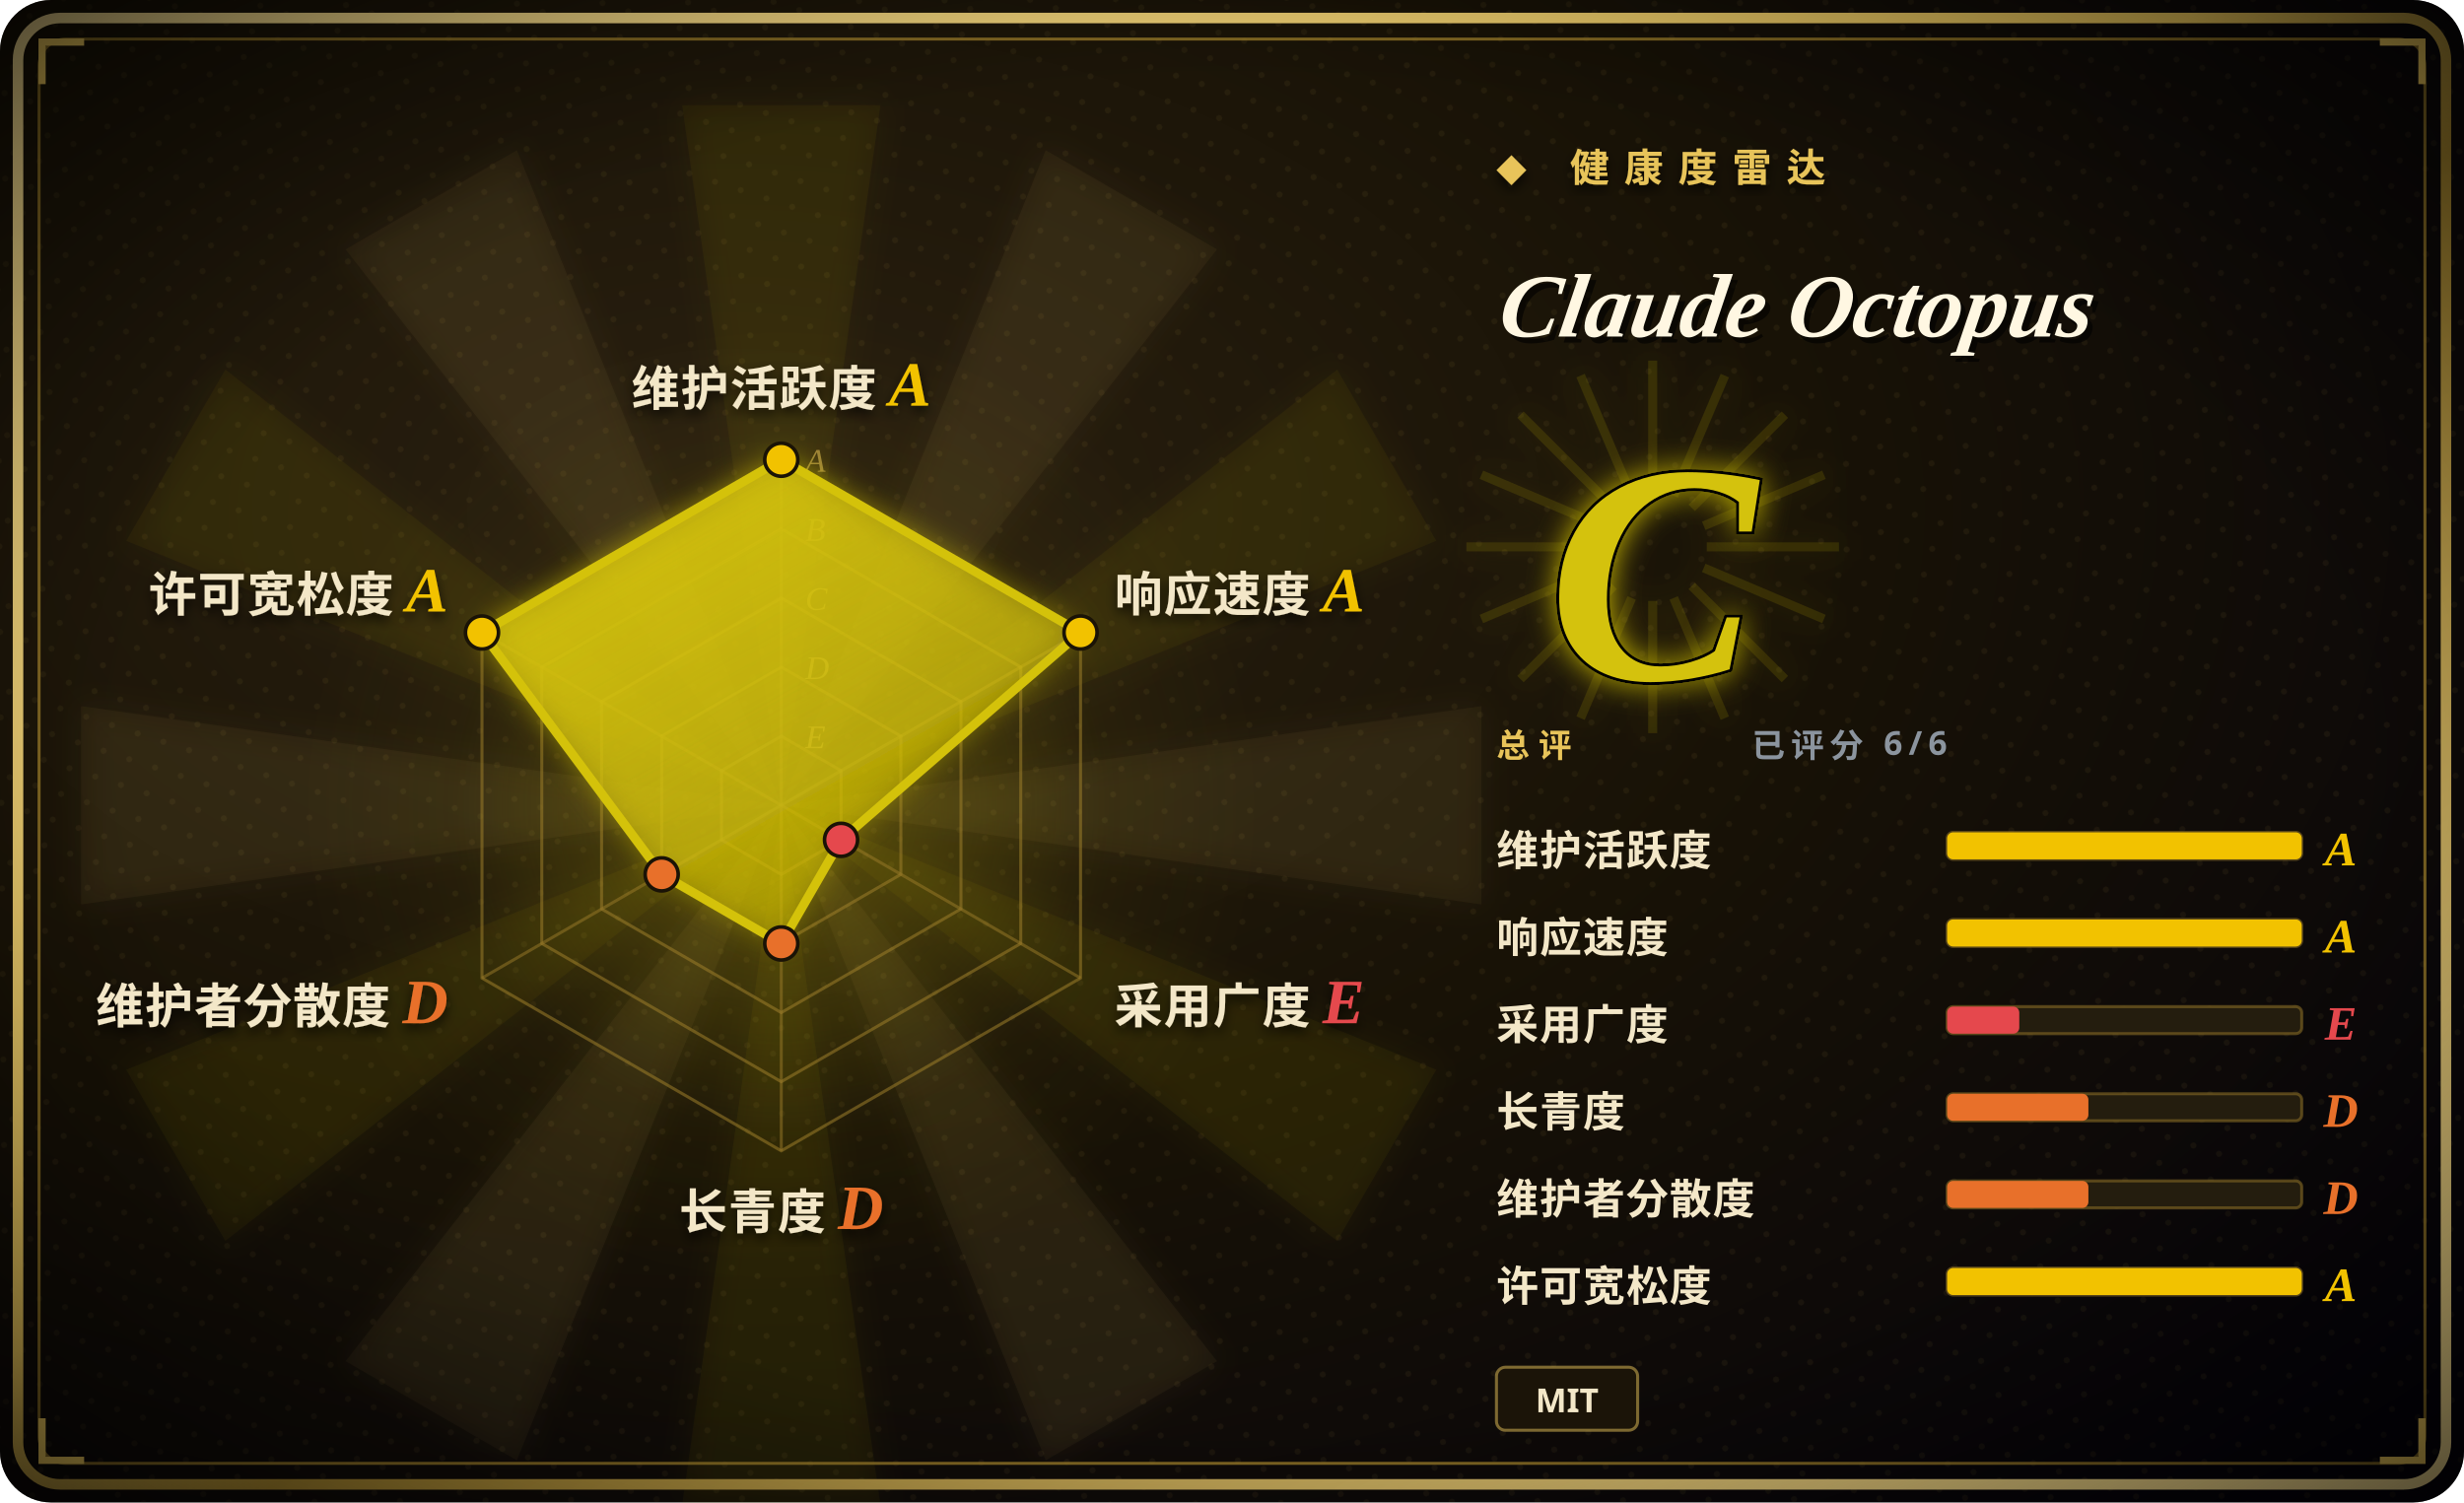
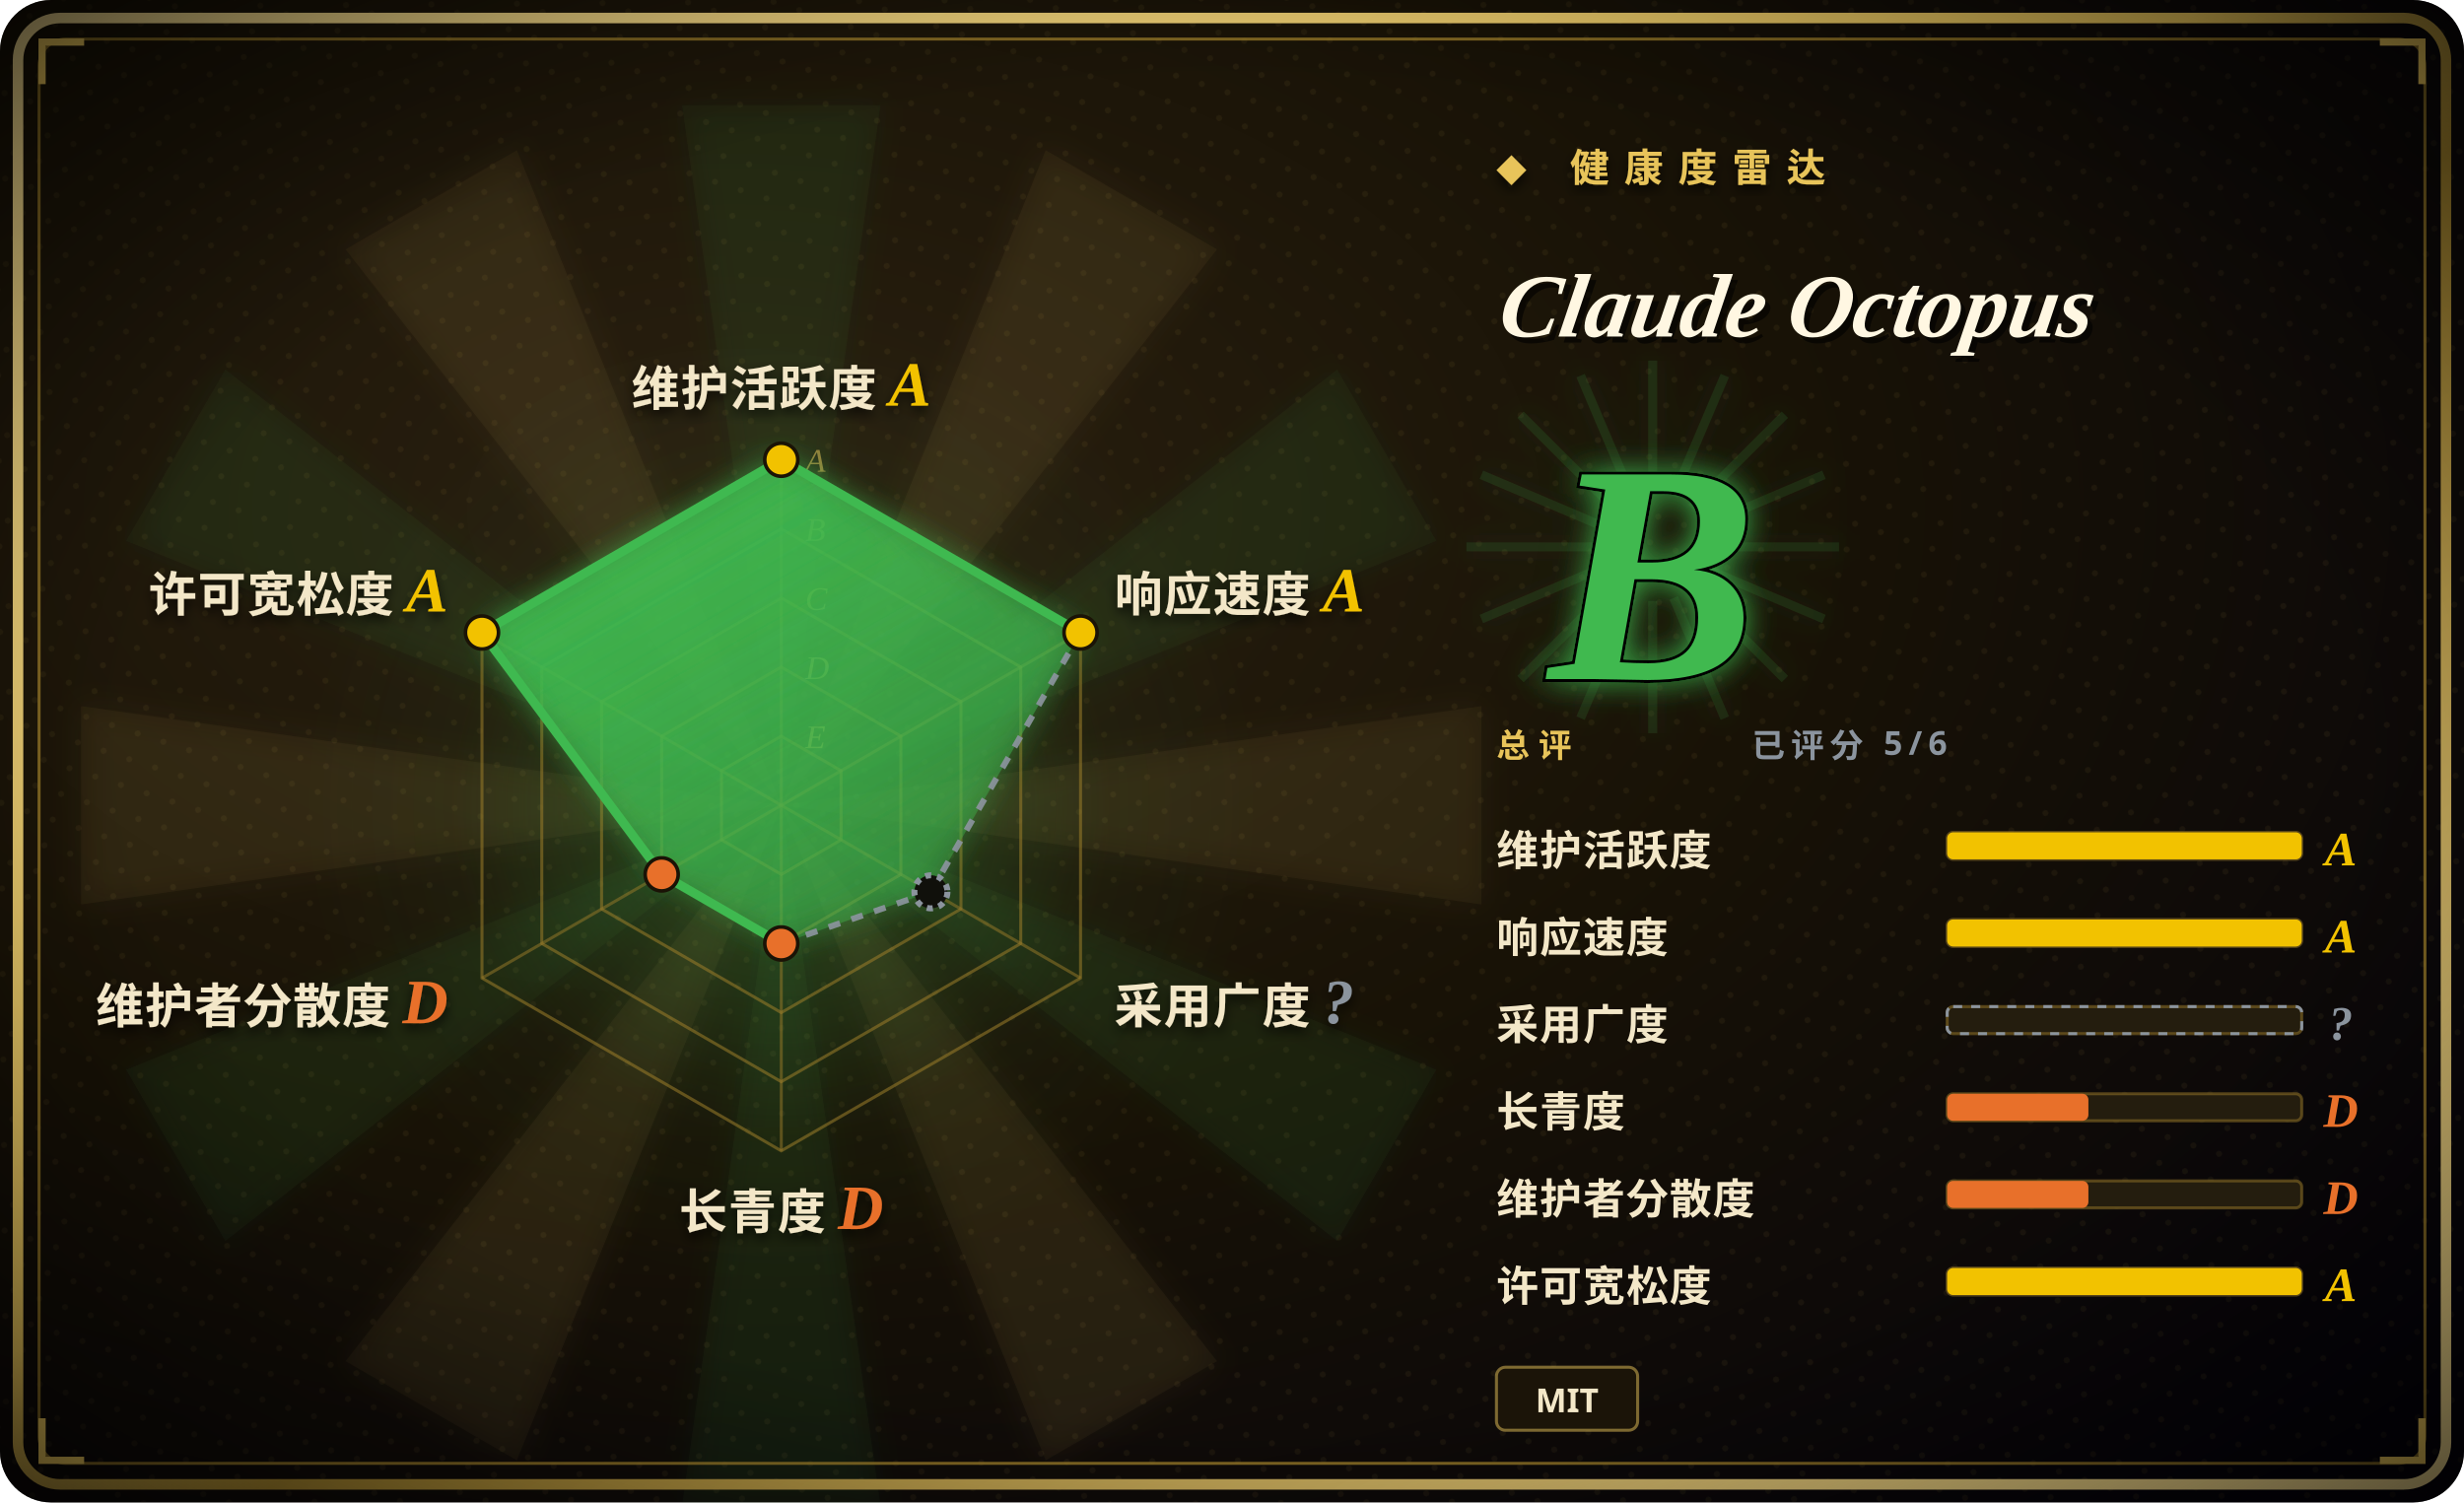
<svg xmlns="http://www.w3.org/2000/svg" width="820" height="500" viewBox="0 0 820 500">
  <defs>
    <radialGradient id="bg" cx="30%" cy="34%" r="90%">
      <stop offset="0%" stop-color="#2a2010" />
      <stop offset="48%" stop-color="#181206" />
      <stop offset="100%" stop-color="#05030a" />
    </radialGradient>
    <radialGradient id="vig" cx="50%" cy="50%" r="72%">
      <stop offset="62%" stop-color="#000000" stop-opacity="0" />
      <stop offset="100%" stop-color="#000000" stop-opacity="0.72" />
    </radialGradient>
    <linearGradient id="frame" x1="0" y1="0" x2="1" y2="1">
      <stop offset="0%" stop-color="#f6dd92" />
      <stop offset="45%" stop-color="#E8C45A" />
      <stop offset="55%" stop-color="#9c7d2a" />
      <stop offset="100%" stop-color="#f6dd92" />
    </linearGradient>
    <linearGradient id="poly" x1="0" y1="0" x2="0.7" y2="1">
-       <stop offset="0%" stop-color="#D4C20A" stop-opacity="0.92" />
-       <stop offset="100%" stop-color="#D4C20A" stop-opacity="0.34" />
+       <stop offset="0%" stop-color="#3FB950" stop-opacity="0.92" />
+       <stop offset="100%" stop-color="#3FB950" stop-opacity="0.34" />
    </linearGradient>
    <radialGradient id="halo" cx="50%" cy="50%" r="50%">
-       <stop offset="0%" stop-color="#D4C20A" stop-opacity="0.34" />
-       <stop offset="68%" stop-color="#D4C20A" stop-opacity="0.04" />
-       <stop offset="100%" stop-color="#D4C20A" stop-opacity="0" />
+       <stop offset="0%" stop-color="#3FB950" stop-opacity="0.34" />
+       <stop offset="68%" stop-color="#3FB950" stop-opacity="0.04" />
+       <stop offset="100%" stop-color="#3FB950" stop-opacity="0" />
    </radialGradient>
    <filter id="glow" x="-60%" y="-60%" width="220%" height="220%">
      <feGaussianBlur stdDeviation="5" result="b" />
      <feMerge>
        <feMergeNode in="b" />
        <feMergeNode in="SourceGraphic" />
      </feMerge>
    </filter>
    <filter id="soft" x="-30%" y="-30%" width="160%" height="160%">
      <feDropShadow dx="0" dy="2" stdDeviation="2" flood-color="#000" flood-opacity="0.7" />
    </filter>
    <pattern id="halftone" width="9" height="9" patternUnits="userSpaceOnUse" patternTransform="rotate(18)">
      <circle cx="2" cy="2" r="1" fill="#E8C45A" fill-opacity="0.06" />
    </pattern>
  </defs>
  <rect width="820" height="500" rx="17" fill="url(#bg)" />
  <rect width="820" height="500" rx="17" fill="url(#halftone)" />
  <g opacity="0.5" filter="url(#glow)">
    <path d="M260,268 L493,235 L493,301 Z" fill="#E8C45A" fill-opacity="0.10" />
-     <path d="M260,268 L478,356 L445,413 Z" fill="#D4C20A" fill-opacity="0.10" />
+     <path d="M260,268 L478,356 L445,413 Z" fill="#3FB950" fill-opacity="0.10" />
    <path d="M260,268 L405,453 L348,486 Z" fill="#E8C45A" fill-opacity="0.10" />
-     <path d="M260,268 L293,501 L227,501 Z" fill="#D4C20A" fill-opacity="0.10" />
+     <path d="M260,268 L293,501 L227,501 Z" fill="#3FB950" fill-opacity="0.10" />
    <path d="M260,268 L172,486 L115,453 Z" fill="#E8C45A" fill-opacity="0.10" />
-     <path d="M260,268 L75,413 L42,356 Z" fill="#D4C20A" fill-opacity="0.10" />
+     <path d="M260,268 L75,413 L42,356 Z" fill="#3FB950" fill-opacity="0.10" />
    <path d="M260,268 L27,301 L27,235 Z" fill="#E8C45A" fill-opacity="0.10" />
-     <path d="M260,268 L42,180 L75,123 Z" fill="#D4C20A" fill-opacity="0.10" />
+     <path d="M260,268 L42,180 L75,123 Z" fill="#3FB950" fill-opacity="0.10" />
    <path d="M260,268 L115,83 L172,50 Z" fill="#E8C45A" fill-opacity="0.10" />
-     <path d="M260,268 L227,35 L293,35 Z" fill="#D4C20A" fill-opacity="0.10" />
+     <path d="M260,268 L227,35 L293,35 Z" fill="#3FB950" fill-opacity="0.10" />
    <path d="M260,268 L348,50 L405,83 Z" fill="#E8C45A" fill-opacity="0.10" />
-     <path d="M260,268 L445,123 L478,180 Z" fill="#D4C20A" fill-opacity="0.10" />
+     <path d="M260,268 L445,123 L478,180 Z" fill="#3FB950" fill-opacity="0.10" />
  </g>
  <circle cx="260" cy="268" r="161" fill="url(#halo)" />
  <rect x="6" y="6" width="808" height="488" rx="14" fill="none" stroke="url(#frame)" stroke-width="3.5" />
  <rect x="13" y="13" width="794" height="474" rx="9" fill="none" stroke="#9c7d2a" stroke-width="1" stroke-opacity="0.8" />
  <path d="M14,28 L14,14 L28,14" fill="none" stroke="#E8C45A" stroke-width="2.4" />
  <path d="M806,28 L806,14 L792,14" fill="none" stroke="#E8C45A" stroke-width="2.4" />
  <path d="M14,472 L14,486 L28,486" fill="none" stroke="#E8C45A" stroke-width="2.4" />
  <path d="M806,472 L806,486 L792,486" fill="none" stroke="#E8C45A" stroke-width="2.4" />
  <rect width="820" height="500" rx="17" fill="url(#vig)" />
  <polygon points="260.0,153.0 359.6,210.5 359.6,325.5 260.0,383.0 160.4,325.5 160.4,210.5" fill="none" stroke="#9c7d2a" stroke-opacity="0.55" stroke-width="1" />
  <polygon points="260.0,176.0 339.7,222.0 339.7,314.0 260.0,360.0 180.3,314.0 180.3,222.0" fill="none" stroke="#9c7d2a" stroke-opacity="0.55" stroke-width="1" />
  <polygon points="260.0,199.0 319.8,233.5 319.8,302.5 260.0,337.0 200.2,302.5 200.2,233.5" fill="none" stroke="#9c7d2a" stroke-opacity="0.55" stroke-width="1" />
  <polygon points="260.0,222.0 299.8,245.0 299.8,291.0 260.0,314.0 220.2,291.0 220.2,245.0" fill="none" stroke="#9c7d2a" stroke-opacity="0.55" stroke-width="1" />
  <polygon points="260.0,245.0 279.9,256.5 279.9,279.5 260.0,291.0 240.1,279.5 240.1,256.5" fill="none" stroke="#9c7d2a" stroke-opacity="0.55" stroke-width="1" />
  <line x1="260" y1="268" x2="260.0" y2="153.0" stroke="#9c7d2a" stroke-opacity="0.5" stroke-width="1" />
  <line x1="260" y1="268" x2="359.6" y2="210.5" stroke="#9c7d2a" stroke-opacity="0.5" stroke-width="1" />
  <line x1="260" y1="268" x2="359.6" y2="325.5" stroke="#9c7d2a" stroke-opacity="0.5" stroke-width="1" />
  <line x1="260" y1="268" x2="260.0" y2="383.0" stroke="#9c7d2a" stroke-opacity="0.5" stroke-width="1" />
  <line x1="260" y1="268" x2="160.4" y2="325.5" stroke="#9c7d2a" stroke-opacity="0.5" stroke-width="1" />
  <line x1="260" y1="268" x2="160.4" y2="210.5" stroke="#9c7d2a" stroke-opacity="0.5" stroke-width="1" />
  <text x="268" y="157.0" font-size="11" font-style="italic" fill="#E8C45A" fill-opacity="0.55" font-family="'Georgia','Times New Roman',serif">A</text>
  <text x="268" y="180.0" font-size="11" font-style="italic" fill="#E8C45A" fill-opacity="0.55" font-family="'Georgia','Times New Roman',serif">B</text>
  <text x="268" y="203.0" font-size="11" font-style="italic" fill="#E8C45A" fill-opacity="0.55" font-family="'Georgia','Times New Roman',serif">C</text>
  <text x="268" y="226.0" font-size="11" font-style="italic" fill="#E8C45A" fill-opacity="0.55" font-family="'Georgia','Times New Roman',serif">D</text>
  <text x="268" y="249.0" font-size="11" font-style="italic" fill="#E8C45A" fill-opacity="0.55" font-family="'Georgia','Times New Roman',serif">E</text>
-   <polygon points="260.0,153.0 359.6,210.5 279.9,279.5 260.0,314.0 220.2,291.0 160.4,210.5" fill="url(#poly)" filter="url(#glow)" />
-   <line x1="260.0" y1="153.0" x2="359.6" y2="210.5" stroke="#D4C20A" stroke-width="3" />
-   <line x1="359.6" y1="210.5" x2="279.9" y2="279.5" stroke="#D4C20A" stroke-width="3" />
-   <line x1="279.9" y1="279.5" x2="260.0" y2="314.0" stroke="#D4C20A" stroke-width="3" />
-   <line x1="260.0" y1="314.0" x2="220.2" y2="291.0" stroke="#D4C20A" stroke-width="3" />
-   <line x1="220.2" y1="291.0" x2="160.4" y2="210.5" stroke="#D4C20A" stroke-width="3" />
-   <line x1="160.4" y1="210.5" x2="260.0" y2="153.0" stroke="#D4C20A" stroke-width="3" />
+   <polygon points="260.0,153.0 359.6,210.5 309.8,296.8 260.0,314.0 220.2,291.0 160.4,210.5" fill="url(#poly)" filter="url(#glow)" />
+   <line x1="260.0" y1="153.0" x2="359.6" y2="210.5" stroke="#3FB950" stroke-width="3" />
+   <line x1="359.6" y1="210.5" x2="309.8" y2="296.8" stroke="#8B949E" stroke-width="2" stroke-dasharray="4 4" stroke-opacity="0.92" />
+   <line x1="309.8" y1="296.8" x2="260.0" y2="314.0" stroke="#8B949E" stroke-width="2" stroke-dasharray="4 4" stroke-opacity="0.92" />
+   <line x1="260.0" y1="314.0" x2="220.2" y2="291.0" stroke="#3FB950" stroke-width="3" />
+   <line x1="220.2" y1="291.0" x2="160.4" y2="210.5" stroke="#3FB950" stroke-width="3" />
+   <line x1="160.4" y1="210.5" x2="260.0" y2="153.0" stroke="#3FB950" stroke-width="3" />
  <circle cx="260.0" cy="153.0" r="5.5" fill="#F2C200" stroke="#1a1306" stroke-width="1.2" />
  <circle cx="359.6" cy="210.5" r="5.5" fill="#F2C200" stroke="#1a1306" stroke-width="1.2" />
-   <circle cx="279.9" cy="279.5" r="5.5" fill="#E5484D" stroke="#1a1306" stroke-width="1.2" />
+   <circle cx="309.8" cy="296.8" r="5.5" fill="#10100b" stroke="#8B949E" stroke-width="2" stroke-dasharray="2 2" />
  <circle cx="260.0" cy="314.0" r="5.5" fill="#E8702A" stroke="#1a1306" stroke-width="1.2" />
  <circle cx="220.2" cy="291.0" r="5.5" fill="#E8702A" stroke="#1a1306" stroke-width="1.2" />
  <circle cx="160.4" cy="210.5" r="5.5" fill="#F2C200" stroke="#1a1306" stroke-width="1.2" />
  <text x="260.0" y="135.0" font-size="16" font-weight="900" fill="#f3e7c8" text-anchor="middle" font-family="'PingFang SC','Hiragino Sans GB','Heiti SC','Microsoft YaHei',sans-serif" letter-spacing="0.4" filter="url(#soft)">维护活跃度 <tspan fill="#F2C200" font-family="'Georgia','Times New Roman',serif" font-style="italic" font-size="21">A</tspan>
  </text>
  <text x="370.9" y="203.5" font-size="16" font-weight="900" fill="#f3e7c8" text-anchor="start" font-family="'PingFang SC','Hiragino Sans GB','Heiti SC','Microsoft YaHei',sans-serif" letter-spacing="0.4" filter="url(#soft)">响应速度 <tspan fill="#F2C200" font-family="'Georgia','Times New Roman',serif" font-style="italic" font-size="21">A</tspan>
  </text>
-   <text x="370.9" y="340.5" font-size="16" font-weight="900" fill="#f3e7c8" text-anchor="start" font-family="'PingFang SC','Hiragino Sans GB','Heiti SC','Microsoft YaHei',sans-serif" letter-spacing="0.4" filter="url(#soft)">采用广度 <tspan fill="#E5484D" font-family="'Georgia','Times New Roman',serif" font-style="italic" font-size="21">E</tspan>
+   <text x="370.9" y="340.5" font-size="16" font-weight="900" fill="#f3e7c8" text-anchor="start" font-family="'PingFang SC','Hiragino Sans GB','Heiti SC','Microsoft YaHei',sans-serif" letter-spacing="0.4" filter="url(#soft)">采用广度 <tspan fill="#8B949E" font-family="'Georgia','Times New Roman',serif" font-style="italic" font-size="21">?</tspan>
  </text>
  <text x="260.0" y="409.0" font-size="16" font-weight="900" fill="#f3e7c8" text-anchor="middle" font-family="'PingFang SC','Hiragino Sans GB','Heiti SC','Microsoft YaHei',sans-serif" letter-spacing="0.4" filter="url(#soft)">长青度 <tspan fill="#E8702A" font-family="'Georgia','Times New Roman',serif" font-style="italic" font-size="21">D</tspan>
  </text>
  <text x="149.1" y="340.5" font-size="16" font-weight="900" fill="#f3e7c8" text-anchor="end" font-family="'PingFang SC','Hiragino Sans GB','Heiti SC','Microsoft YaHei',sans-serif" letter-spacing="0.4" filter="url(#soft)">维护者分散度 <tspan fill="#E8702A" font-family="'Georgia','Times New Roman',serif" font-style="italic" font-size="21">D</tspan>
  </text>
  <text x="149.1" y="203.5" font-size="16" font-weight="900" fill="#f3e7c8" text-anchor="end" font-family="'PingFang SC','Hiragino Sans GB','Heiti SC','Microsoft YaHei',sans-serif" letter-spacing="0.4" filter="url(#soft)">许可宽松度 <tspan fill="#F2C200" font-family="'Georgia','Times New Roman',serif" font-style="italic" font-size="21">A</tspan>
  </text>
  <text x="498" y="60" font-size="13" letter-spacing="5" fill="#E8C45A" font-weight="900" font-family="'PingFang SC','Hiragino Sans GB','Heiti SC','Microsoft YaHei',sans-serif" filter="url(#soft)">◆ 健康度雷达</text>
  <g transform="translate(498,112) skewX(-9)">
    <text x="2" y="2" font-size="30" font-weight="900" font-style="italic" fill="#000" fill-opacity="0.6" font-family="'Georgia','Times New Roman',serif">Claude Octopus</text>
    <text x="0" y="0" font-size="30" font-weight="900" font-style="italic" fill="#fff7e2" font-family="'Georgia','Times New Roman',serif">Claude Octopus</text>
  </g>
  <line x1="498" y1="124" x2="648" y2="124" stroke="url(#frame)" stroke-width="2" />
  <g opacity="0.85" filter="url(#glow)">
-     <line x1="568" y1="182" x2="612" y2="182" stroke="#D4C20A" stroke-opacity="0.16" stroke-width="3" />
-     <line x1="567" y1="189" x2="607" y2="206" stroke="#D4C20A" stroke-opacity="0.16" stroke-width="3" />
-     <line x1="563" y1="195" x2="594" y2="226" stroke="#D4C20A" stroke-opacity="0.16" stroke-width="3" />
-     <line x1="557" y1="199" x2="574" y2="239" stroke="#D4C20A" stroke-opacity="0.16" stroke-width="3" />
-     <line x1="550" y1="200" x2="550" y2="244" stroke="#D4C20A" stroke-opacity="0.16" stroke-width="3" />
-     <line x1="543" y1="199" x2="526" y2="239" stroke="#D4C20A" stroke-opacity="0.16" stroke-width="3" />
-     <line x1="537" y1="195" x2="506" y2="226" stroke="#D4C20A" stroke-opacity="0.16" stroke-width="3" />
-     <line x1="533" y1="189" x2="493" y2="206" stroke="#D4C20A" stroke-opacity="0.16" stroke-width="3" />
-     <line x1="532" y1="182" x2="488" y2="182" stroke="#D4C20A" stroke-opacity="0.16" stroke-width="3" />
-     <line x1="533" y1="175" x2="493" y2="158" stroke="#D4C20A" stroke-opacity="0.16" stroke-width="3" />
-     <line x1="537" y1="169" x2="506" y2="138" stroke="#D4C20A" stroke-opacity="0.16" stroke-width="3" />
-     <line x1="543" y1="165" x2="526" y2="125" stroke="#D4C20A" stroke-opacity="0.16" stroke-width="3" />
-     <line x1="550" y1="164" x2="550" y2="120" stroke="#D4C20A" stroke-opacity="0.16" stroke-width="3" />
-     <line x1="557" y1="165" x2="574" y2="125" stroke="#D4C20A" stroke-opacity="0.16" stroke-width="3" />
-     <line x1="563" y1="169" x2="594" y2="138" stroke="#D4C20A" stroke-opacity="0.16" stroke-width="3" />
-     <line x1="567" y1="175" x2="607" y2="158" stroke="#D4C20A" stroke-opacity="0.16" stroke-width="3" />
+     <line x1="568" y1="182" x2="612" y2="182" stroke="#3FB950" stroke-opacity="0.16" stroke-width="3" />
+     <line x1="567" y1="189" x2="607" y2="206" stroke="#3FB950" stroke-opacity="0.16" stroke-width="3" />
+     <line x1="563" y1="195" x2="594" y2="226" stroke="#3FB950" stroke-opacity="0.16" stroke-width="3" />
+     <line x1="557" y1="199" x2="574" y2="239" stroke="#3FB950" stroke-opacity="0.16" stroke-width="3" />
+     <line x1="550" y1="200" x2="550" y2="244" stroke="#3FB950" stroke-opacity="0.16" stroke-width="3" />
+     <line x1="543" y1="199" x2="526" y2="239" stroke="#3FB950" stroke-opacity="0.16" stroke-width="3" />
+     <line x1="537" y1="195" x2="506" y2="226" stroke="#3FB950" stroke-opacity="0.16" stroke-width="3" />
+     <line x1="533" y1="189" x2="493" y2="206" stroke="#3FB950" stroke-opacity="0.16" stroke-width="3" />
+     <line x1="532" y1="182" x2="488" y2="182" stroke="#3FB950" stroke-opacity="0.16" stroke-width="3" />
+     <line x1="533" y1="175" x2="493" y2="158" stroke="#3FB950" stroke-opacity="0.16" stroke-width="3" />
+     <line x1="537" y1="169" x2="506" y2="138" stroke="#3FB950" stroke-opacity="0.16" stroke-width="3" />
+     <line x1="543" y1="165" x2="526" y2="125" stroke="#3FB950" stroke-opacity="0.16" stroke-width="3" />
+     <line x1="550" y1="164" x2="550" y2="120" stroke="#3FB950" stroke-opacity="0.16" stroke-width="3" />
+     <line x1="557" y1="165" x2="574" y2="125" stroke="#3FB950" stroke-opacity="0.16" stroke-width="3" />
+     <line x1="563" y1="169" x2="594" y2="138" stroke="#3FB950" stroke-opacity="0.16" stroke-width="3" />
+     <line x1="567" y1="175" x2="607" y2="158" stroke="#3FB950" stroke-opacity="0.16" stroke-width="3" />
  </g>
-   <text x="550" y="226" font-size="104" font-weight="900" font-style="italic" text-anchor="middle" fill="#D4C20A" stroke="#000" stroke-width="2" paint-order="stroke" font-family="'Georgia','Times New Roman',serif" filter="url(#glow)">C</text>
+   <text x="550" y="226" font-size="104" font-weight="900" font-style="italic" text-anchor="middle" fill="#3FB950" stroke="#000" stroke-width="2" paint-order="stroke" font-family="'Georgia','Times New Roman',serif" filter="url(#glow)">B</text>
  <text x="498" y="252" font-size="11" letter-spacing="3" fill="#E8C45A" font-family="'PingFang SC','Hiragino Sans GB','Heiti SC','Microsoft YaHei',sans-serif" font-weight="900">总评</text>
-   <text x="648" y="252" font-size="11" letter-spacing="2" fill="#8B949E" font-family="'PingFang SC','Hiragino Sans GB','Heiti SC','Microsoft YaHei',sans-serif" font-weight="900" text-anchor="end">已评分 6/6</text>
+   <text x="648" y="252" font-size="11" letter-spacing="2" fill="#8B949E" font-family="'PingFang SC','Hiragino Sans GB','Heiti SC','Microsoft YaHei',sans-serif" font-weight="900" text-anchor="end">已评分 5/6</text>
  <text x="498" y="288" font-size="14" font-weight="900" fill="#f3e7c8" font-family="'PingFang SC','Hiragino Sans GB','Heiti SC','Microsoft YaHei',sans-serif" letter-spacing="0.4">维护活跃度</text>
  <rect x="648" y="277" width="118" height="9" rx="2" fill="#241d0e" stroke="#9c7d2a" stroke-opacity="0.5" />
  <rect x="648" y="277" width="118" height="9" rx="2" fill="#F2C200" />
  <text x="779" y="288" font-size="16" font-weight="900" font-style="italic" fill="#F2C200" font-family="'Georgia','Times New Roman',serif" text-anchor="middle">A</text>
  <text x="498" y="317" font-size="14" font-weight="900" fill="#f3e7c8" font-family="'PingFang SC','Hiragino Sans GB','Heiti SC','Microsoft YaHei',sans-serif" letter-spacing="0.4">响应速度</text>
  <rect x="648" y="306" width="118" height="9" rx="2" fill="#241d0e" stroke="#9c7d2a" stroke-opacity="0.5" />
  <rect x="648" y="306" width="118" height="9" rx="2" fill="#F2C200" />
  <text x="779" y="317" font-size="16" font-weight="900" font-style="italic" fill="#F2C200" font-family="'Georgia','Times New Roman',serif" text-anchor="middle">A</text>
  <text x="498" y="346" font-size="14" font-weight="900" fill="#f3e7c8" font-family="'PingFang SC','Hiragino Sans GB','Heiti SC','Microsoft YaHei',sans-serif" letter-spacing="0.4">采用广度</text>
  <rect x="648" y="335" width="118" height="9" rx="2" fill="#241d0e" stroke="#9c7d2a" stroke-opacity="0.5" />
-   <rect x="648" y="335" width="24" height="9" rx="2" fill="#E5484D" />
-   <text x="779" y="346" font-size="16" font-weight="900" font-style="italic" fill="#E5484D" font-family="'Georgia','Times New Roman',serif" text-anchor="middle">E</text>
+   <rect x="648" y="335" width="118" height="9" rx="2" fill="none" stroke="#8B949E" stroke-dasharray="3 3" />
+   <text x="779" y="346" font-size="16" font-weight="900" font-style="italic" fill="#8B949E" font-family="'Georgia','Times New Roman',serif" text-anchor="middle">?</text>
  <text x="498" y="375" font-size="14" font-weight="900" fill="#f3e7c8" font-family="'PingFang SC','Hiragino Sans GB','Heiti SC','Microsoft YaHei',sans-serif" letter-spacing="0.4">长青度</text>
  <rect x="648" y="364" width="118" height="9" rx="2" fill="#241d0e" stroke="#9c7d2a" stroke-opacity="0.5" />
  <rect x="648" y="364" width="47" height="9" rx="2" fill="#E8702A" />
  <text x="779" y="375" font-size="16" font-weight="900" font-style="italic" fill="#E8702A" font-family="'Georgia','Times New Roman',serif" text-anchor="middle">D</text>
  <text x="498" y="404" font-size="14" font-weight="900" fill="#f3e7c8" font-family="'PingFang SC','Hiragino Sans GB','Heiti SC','Microsoft YaHei',sans-serif" letter-spacing="0.4">维护者分散度</text>
  <rect x="648" y="393" width="118" height="9" rx="2" fill="#241d0e" stroke="#9c7d2a" stroke-opacity="0.5" />
  <rect x="648" y="393" width="47" height="9" rx="2" fill="#E8702A" />
  <text x="779" y="404" font-size="16" font-weight="900" font-style="italic" fill="#E8702A" font-family="'Georgia','Times New Roman',serif" text-anchor="middle">D</text>
  <text x="498" y="433" font-size="14" font-weight="900" fill="#f3e7c8" font-family="'PingFang SC','Hiragino Sans GB','Heiti SC','Microsoft YaHei',sans-serif" letter-spacing="0.4">许可宽松度</text>
  <rect x="648" y="422" width="118" height="9" rx="2" fill="#241d0e" stroke="#9c7d2a" stroke-opacity="0.5" />
  <rect x="648" y="422" width="118" height="9" rx="2" fill="#F2C200" />
  <text x="779" y="433" font-size="16" font-weight="900" font-style="italic" fill="#F2C200" font-family="'Georgia','Times New Roman',serif" text-anchor="middle">A</text>
  <rect x="498" y="455" width="47" height="21" rx="3" fill="#1b1408" stroke="#E8C45A" stroke-opacity="0.5" />
  <text x="521.5" y="470" font-size="11" font-weight="700" fill="#f3e7c8" text-anchor="middle" font-family="'PingFang SC','Hiragino Sans GB','Heiti SC','Microsoft YaHei',sans-serif">MIT</text>
</svg>
